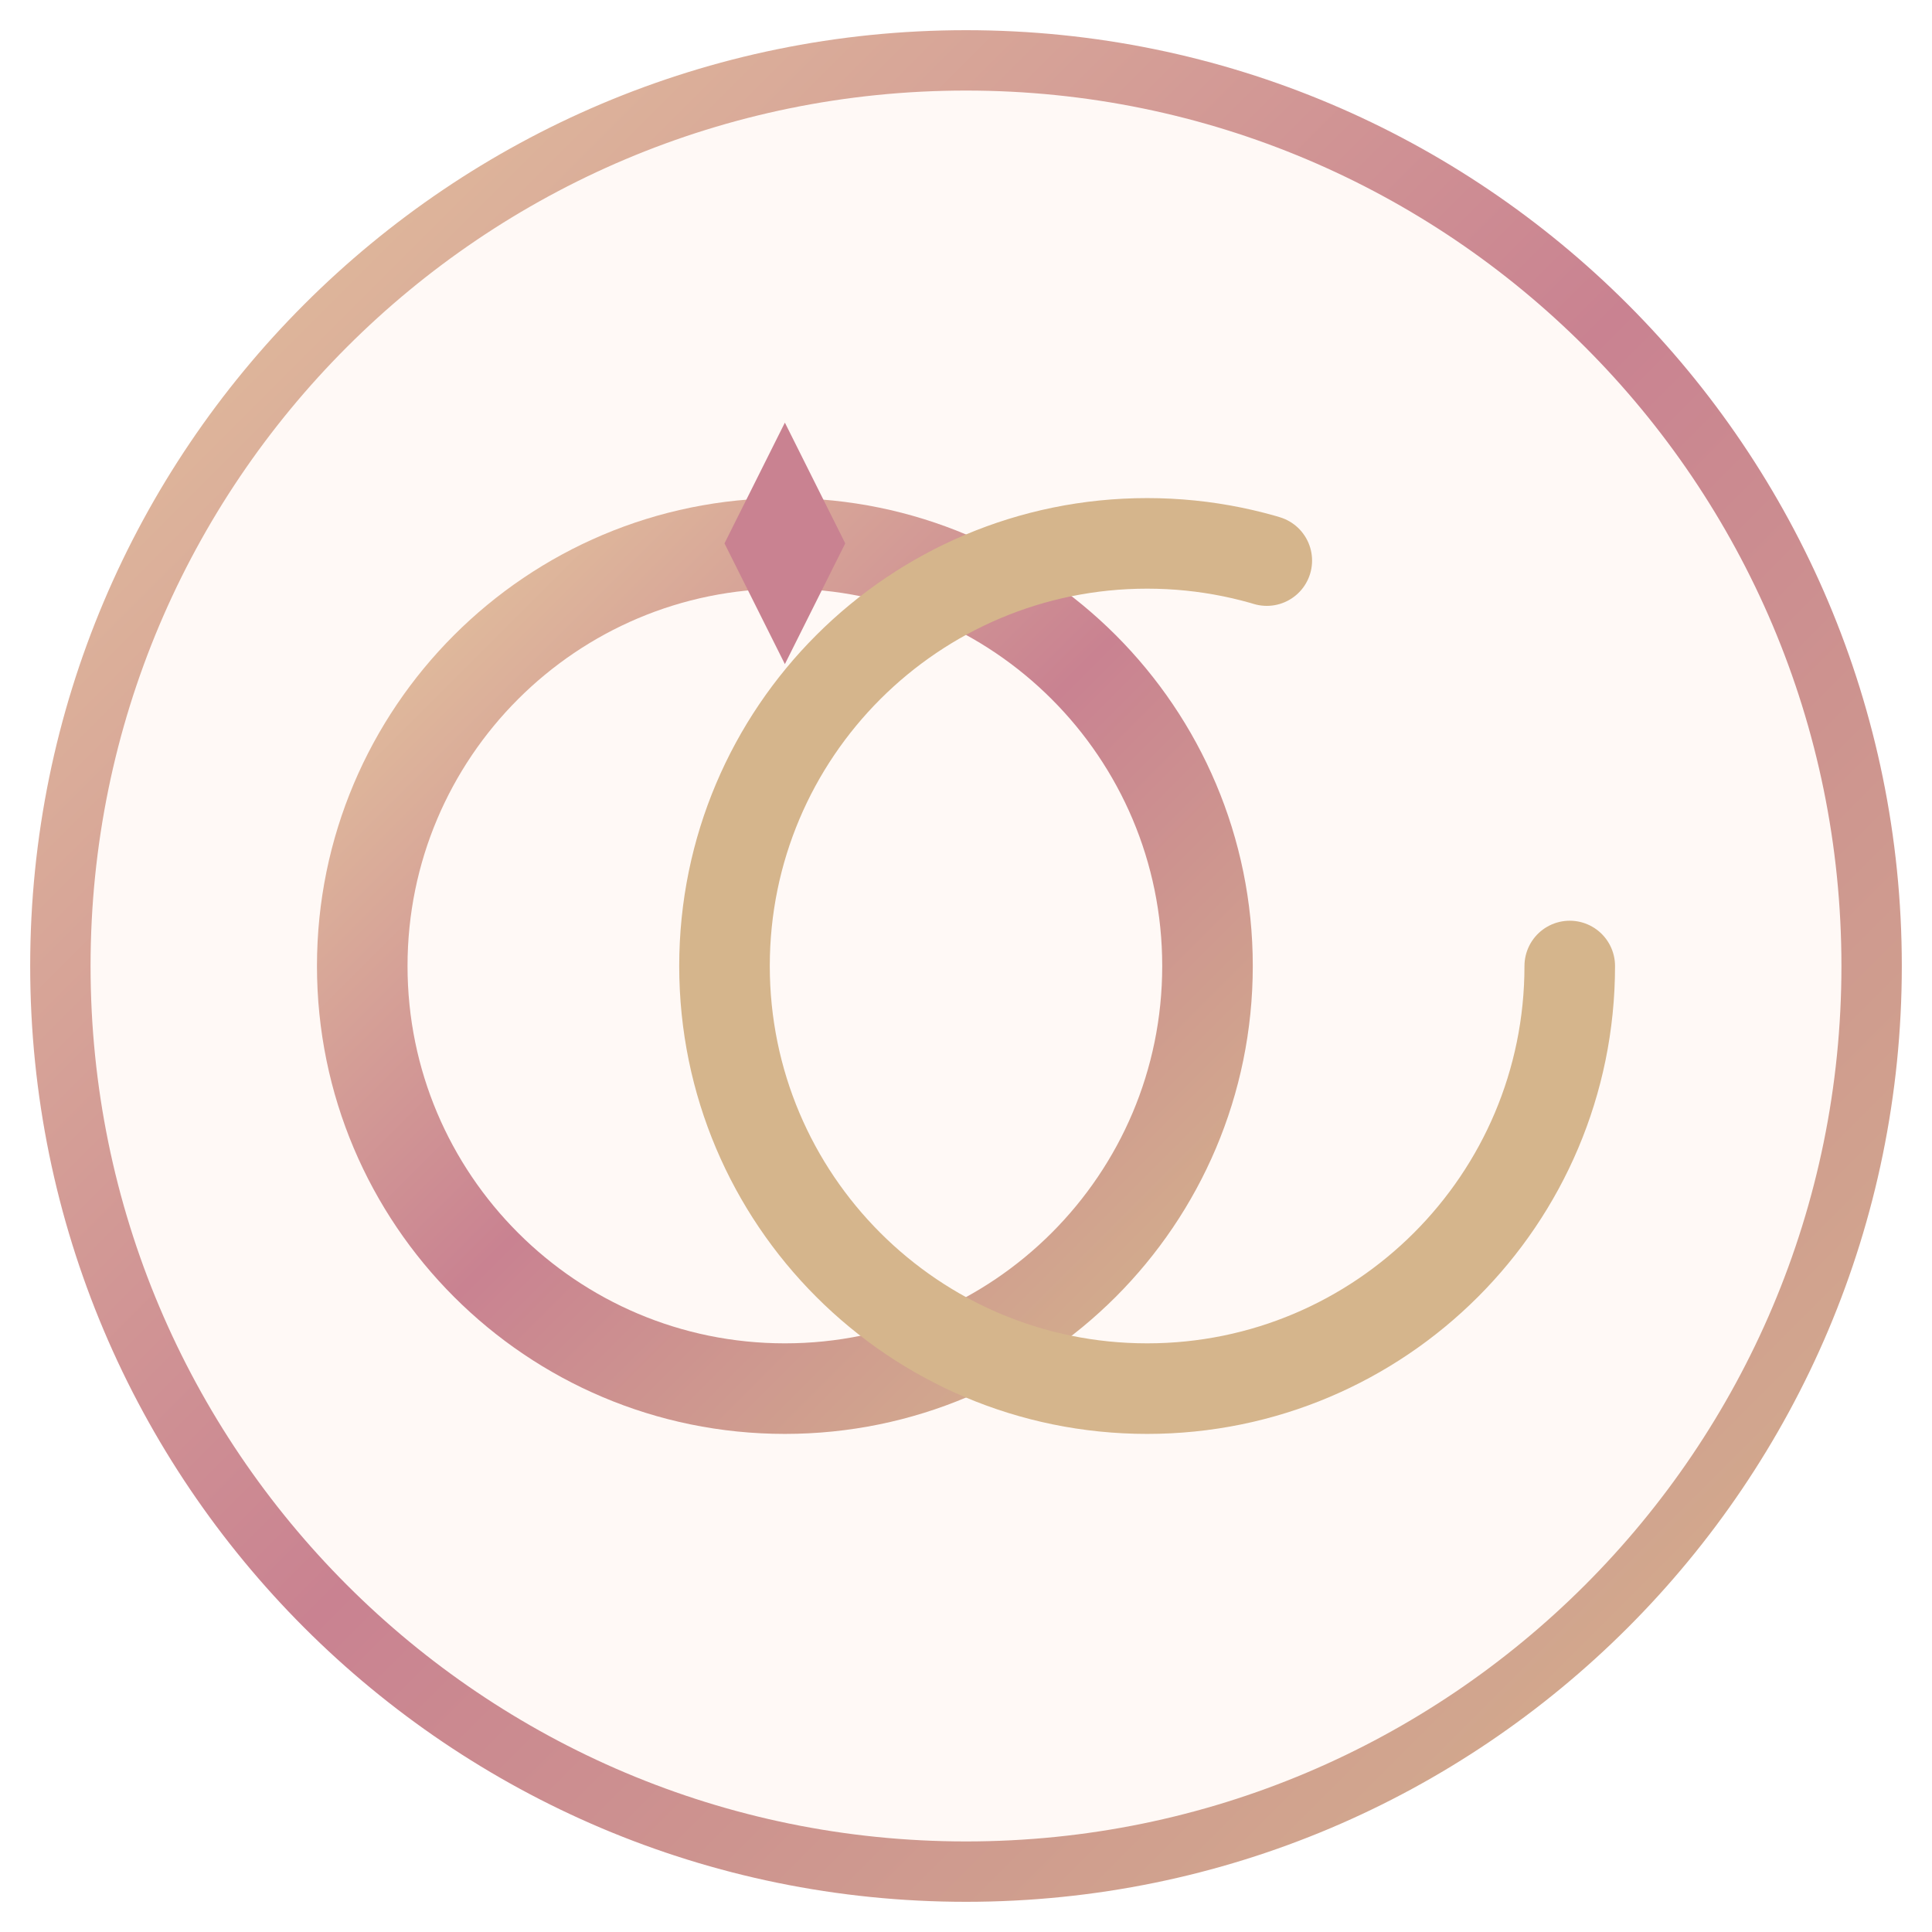
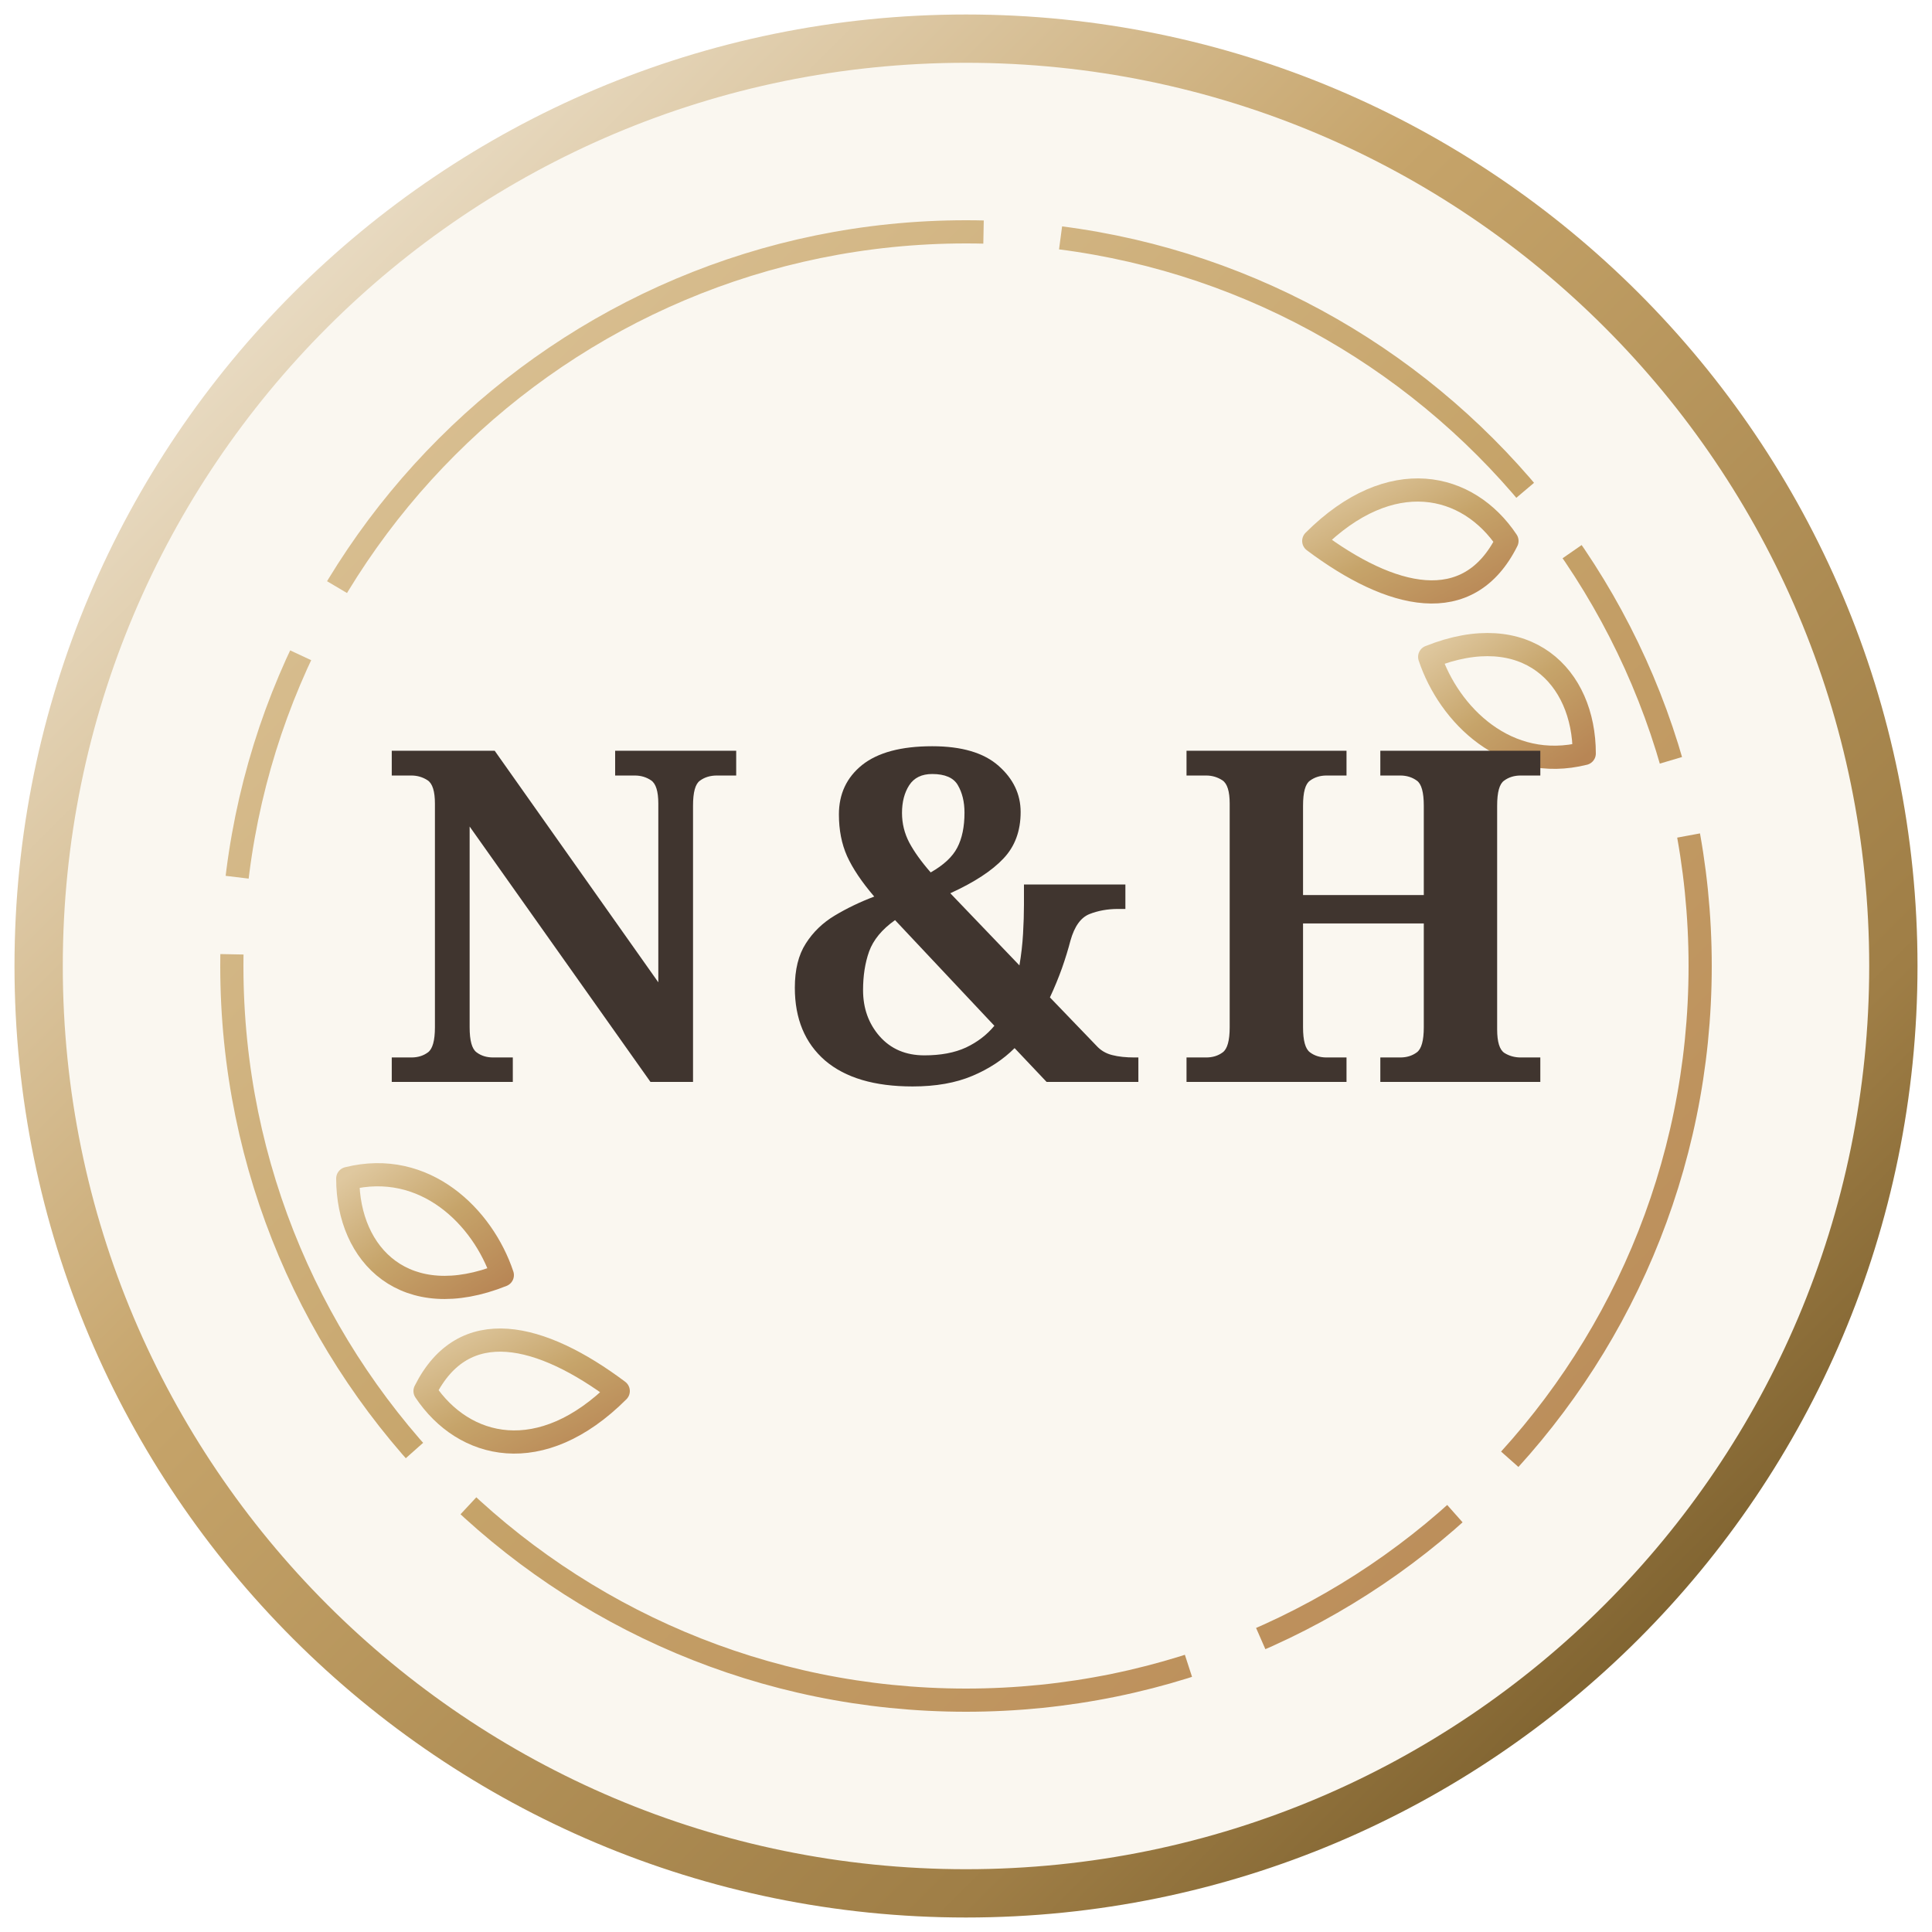
- <svg xmlns="http://www.w3.org/2000/svg" viewBox="0 0 64 64">
+ <svg xmlns="http://www.w3.org/2000/svg" viewBox="0 0 100 100">
  <defs>
    <linearGradient id="gold" x1="0%" y1="0%" x2="100%" y2="100%">
-       <stop offset="0%" stop-color="#E5C79E" />
-       <stop offset="50%" stop-color="#C98291" />
-       <stop offset="100%" stop-color="#D5B58C" />
+       <stop offset="0%" stop-color="#FAF7F0" />
+       <stop offset="40%" stop-color="#C6A46A" />
+       <stop offset="75%" stop-color="#9F7E46" />
+       <stop offset="100%" stop-color="#5C4518" />
+     </linearGradient>
+     <linearGradient id="roseGold" x1="0%" y1="0%" x2="100%" y2="100%">
+       <stop offset="0%" stop-color="#DFC89F" />
+       <stop offset="50%" stop-color="#C6A46A" />
+       <stop offset="100%" stop-color="#B88655" />
    </linearGradient>
  </defs>
-   <circle cx="32" cy="32" r="30" fill="#FFF9F6" stroke="url(#gold)" stroke-width="2" />
-   <circle cx="26" cy="32" r="14" fill="none" stroke="url(#gold)" stroke-width="3" stroke-linecap="round" />
-   <circle cx="38" cy="32" r="14" fill="none" stroke="#D5B58C" stroke-width="3" stroke-linecap="round" stroke-dasharray="70 20" />
-   <polygon points="26,14 28,18 26,22 24,18" fill="#C98291" />
+   <circle cx="50" cy="50" r="48" fill="#FAF7F0" stroke="url(#gold)" stroke-width="2.5" />
+   <circle cx="50" cy="50" r="38" fill="none" stroke="url(#roseGold)" stroke-width="1.2" stroke-dasharray="28 4 12 4 40 4" />
+   <g fill="none" stroke="url(#roseGold)" stroke-width="1.2" stroke-linecap="round" stroke-linejoin="round">
+     <path d="M 68 28 C 72 24, 76 25, 78 28 C 76 32, 72 31, 68 28 Z" fill="#FAF7F0" />
+     <path d="M 74 34 C 79 32, 82 35, 82 39 C 78 40, 75 37, 74 34 Z" fill="#FAF7F0" />
+     <path d="M 32 72 C 28 76, 24 75, 22 72 C 24 68, 28 69, 32 72 Z" fill="#FAF7F0" />
+     <path d="M 26 66 C 21 68, 18 65, 18 61 C 22 60, 25 63, 26 66 Z" fill="#FAF7F0" />
+   </g>
+   <text x="50" y="56" font-family="'Cormorant Garamond', 'Playfair Display', Georgia, serif" font-size="24" font-weight="700" fill="#40352F" text-anchor="middle" letter-spacing="1.5">N&amp;H</text>
</svg>
